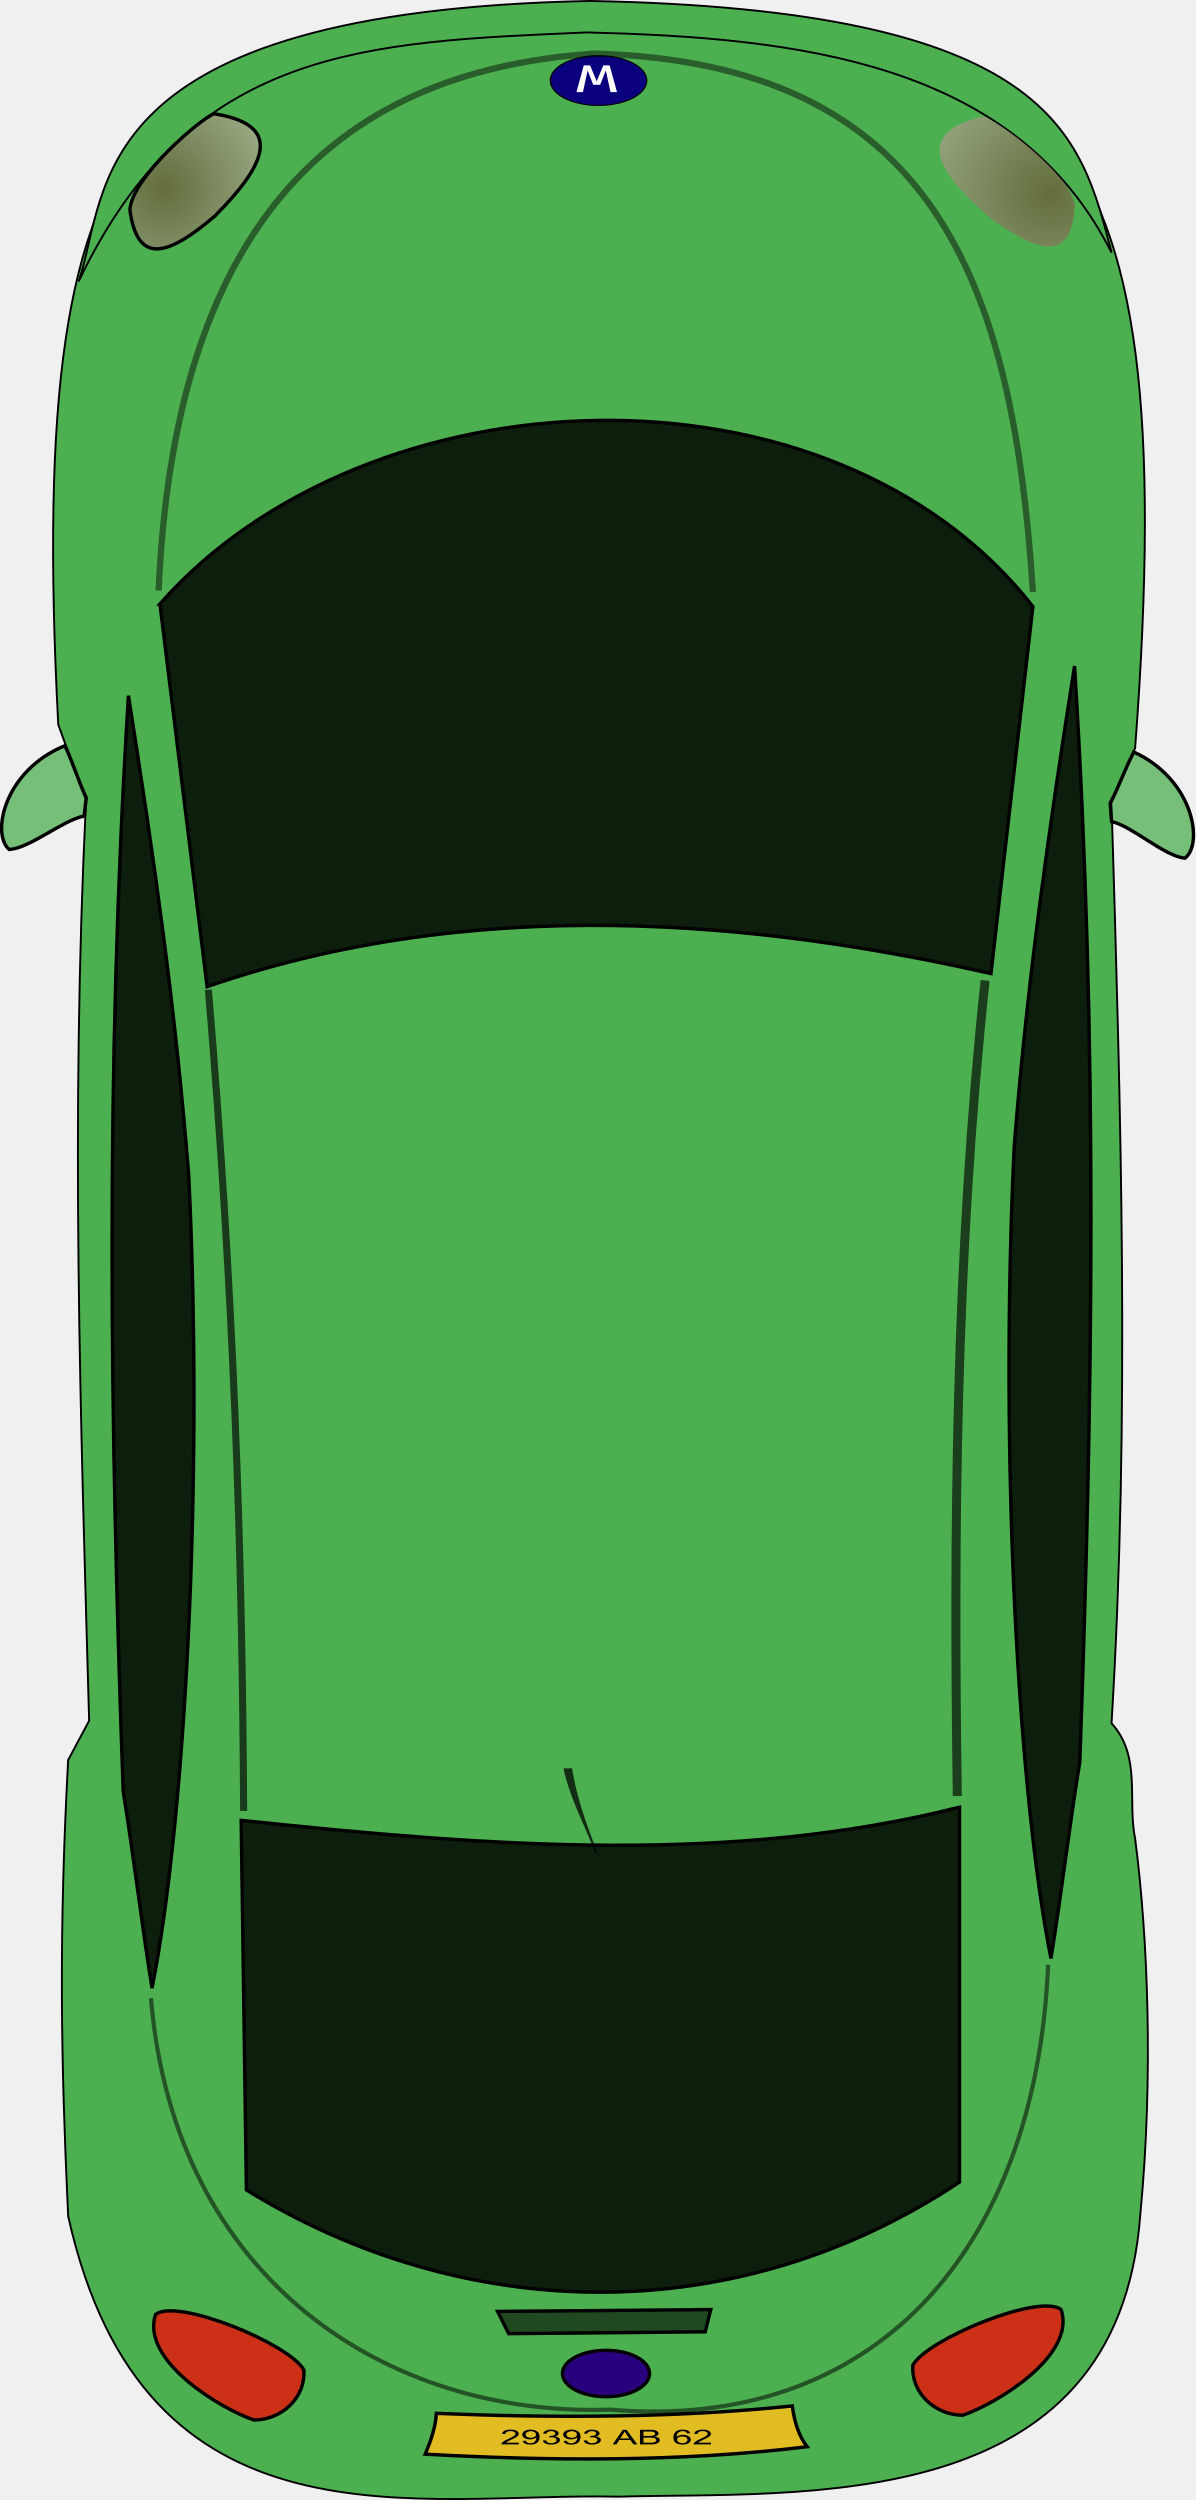
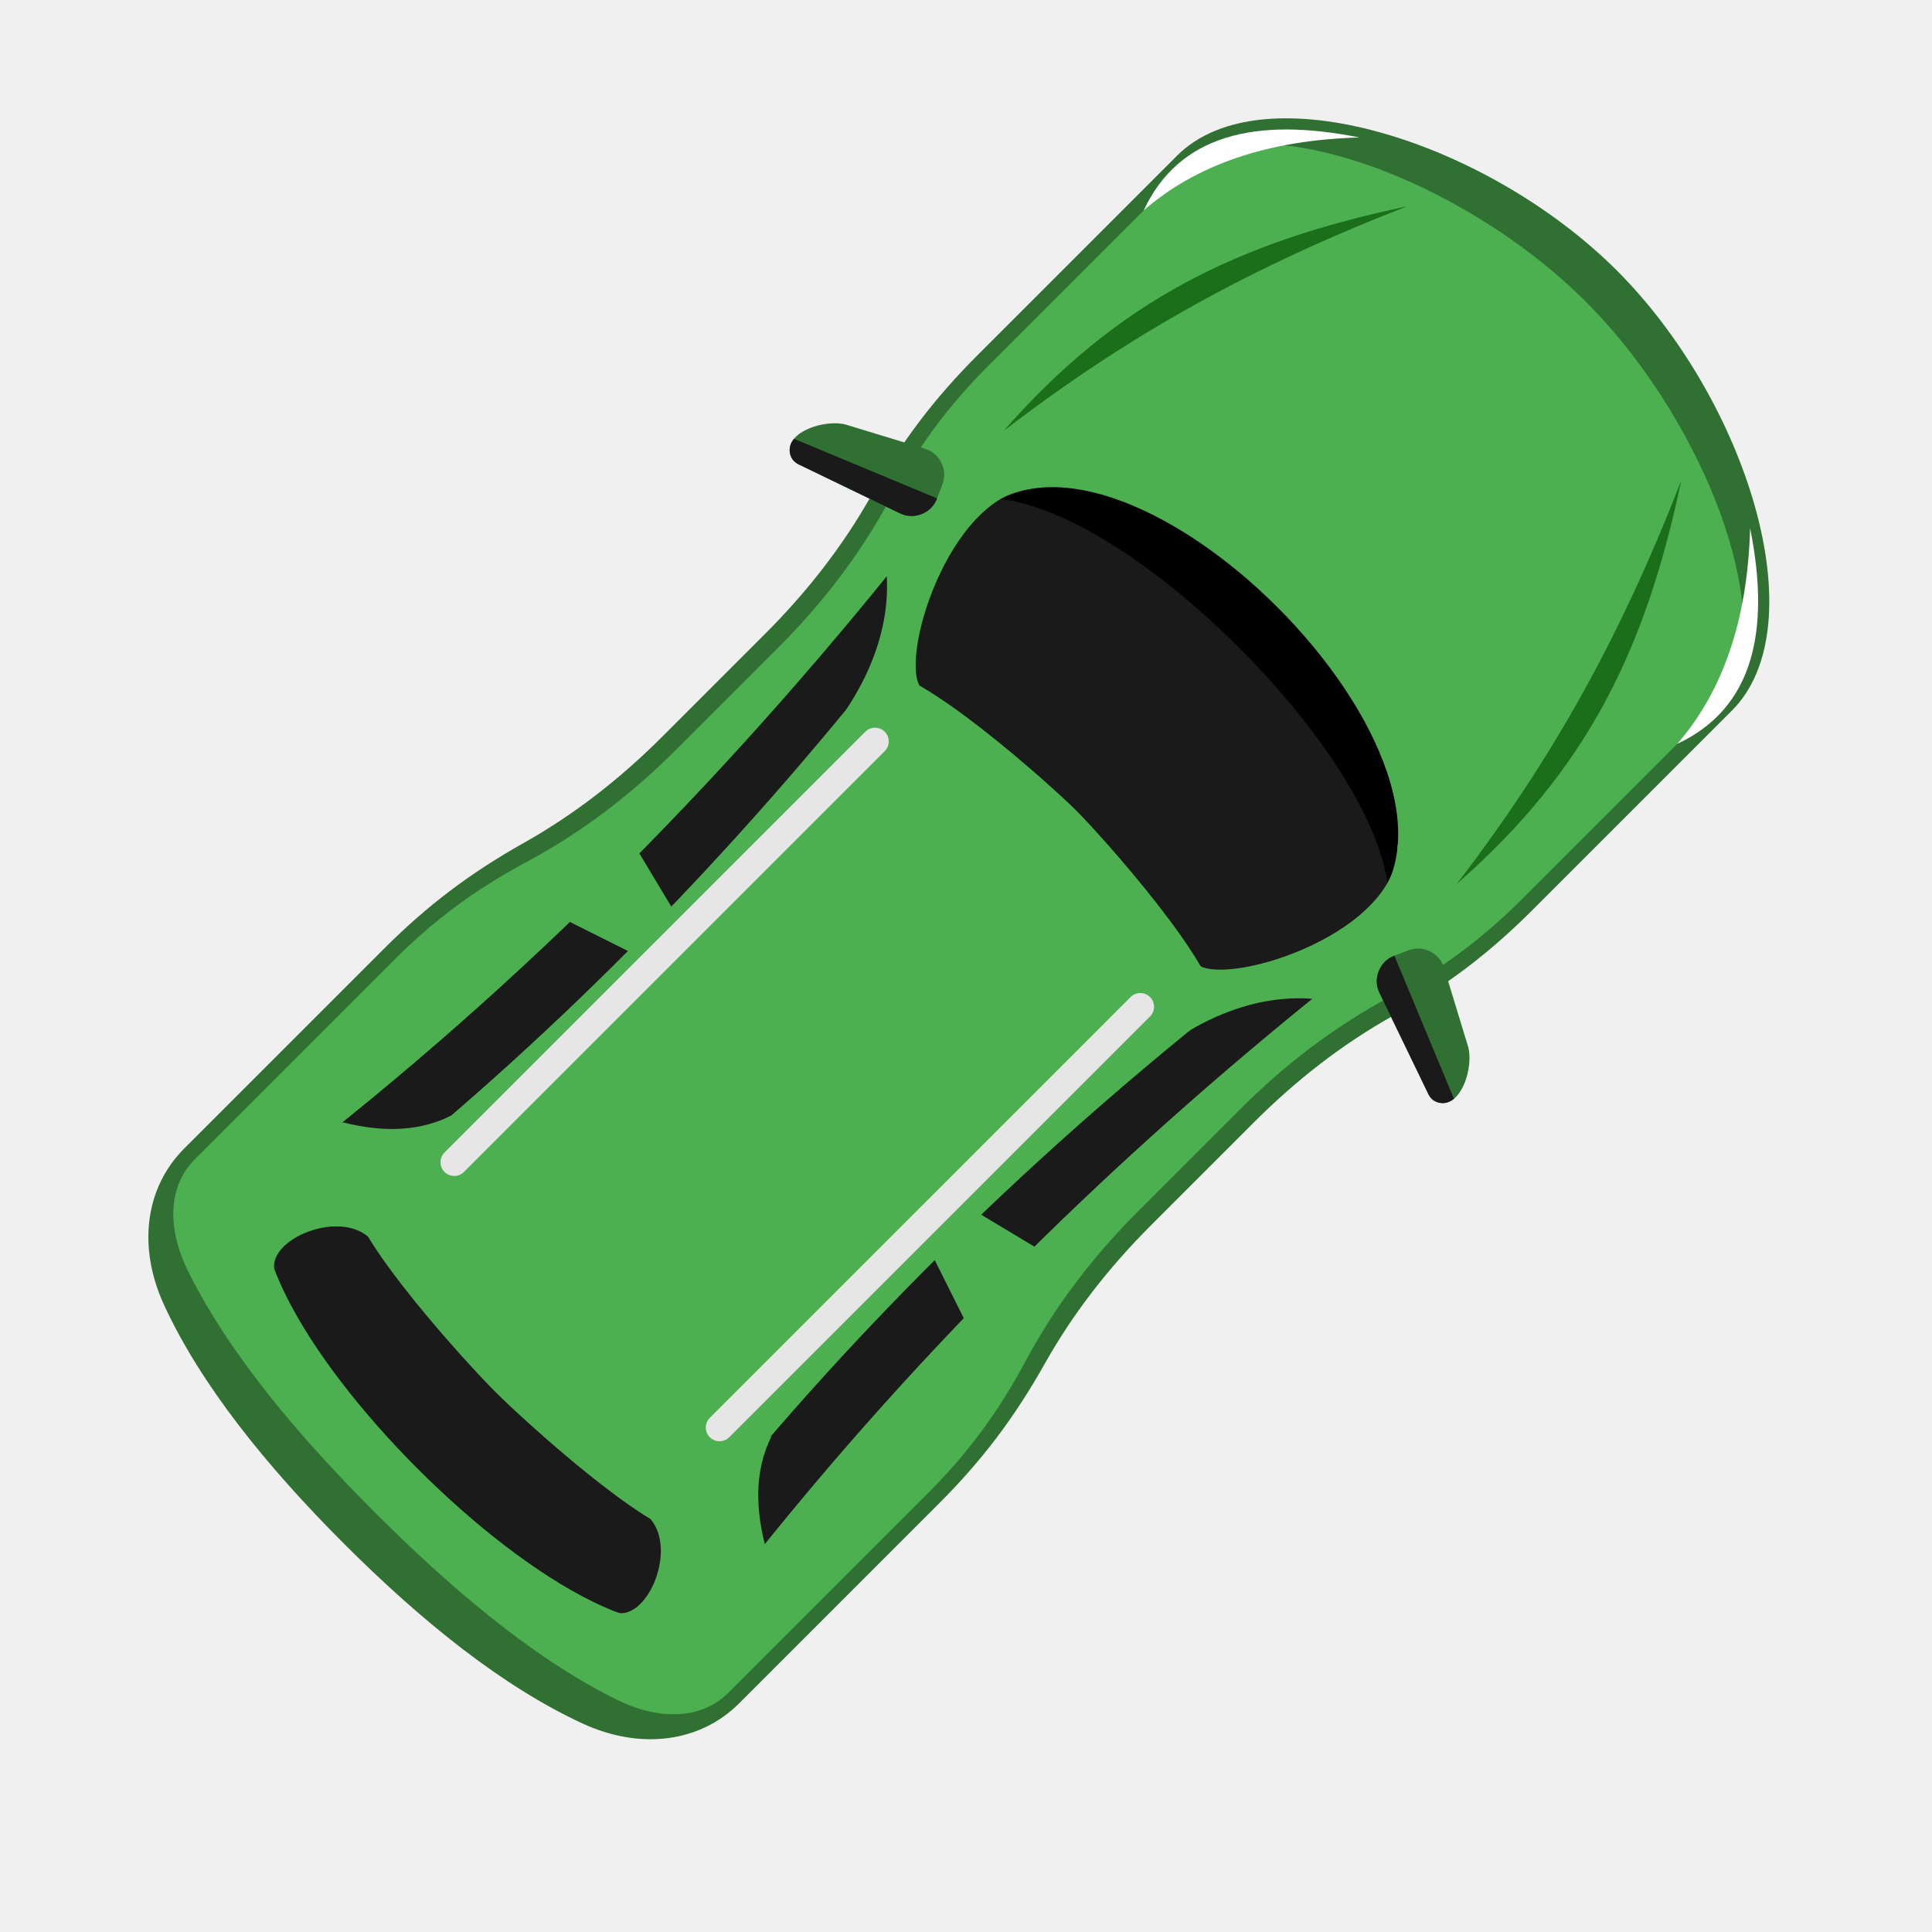
- <svg xmlns="http://www.w3.org/2000/svg" xmlns:xlink="http://www.w3.org/1999/xlink" id="svg1106" viewBox="0 0 464.05 970.73" version="1.0">
-   <defs id="defs1108">
-     <linearGradient id="linearGradient1257">
-       <stop id="stop1258" stop-color="#4caf50" offset="0" />
-       <stop id="stop1259" stop-color="#4caf50" offset="1" />
-     </linearGradient>
-     <linearGradient id="linearGradient1253">
-       <stop id="stop1254" stop-color="#6b5635" offset="0" />
-       <stop id="stop1255" stop-color="#fff" offset="1" />
-     </linearGradient>
-     <radialGradient id="radialGradient2569" fx="208.68" fy="107.57" xlink:href="#linearGradient1253" gradientUnits="userSpaceOnUse" cy="106.33" cx="209.53" gradientTransform="matrix(.98293 0 0 1.0174 -141.49 -36.096)" r="88.778" />
-     <radialGradient id="radialGradient2572" fx="538.56" fy="113.43" xlink:href="#linearGradient1253" gradientUnits="userSpaceOnUse" cy="113.83" cx="537.79" gradientTransform="matrix(1.0195 0 0 .98091 -141.49 -36.096)" r="110.57" />
-     <linearGradient id="linearGradient2575" y2="313.28" xlink:href="#linearGradient1257" gradientUnits="userSpaceOnUse" x2="193.83" gradientTransform="matrix(.90597 0 0 1.1038 -141.49 -36.096)" y1="313.28" x1="156.18" />
-     <linearGradient id="linearGradient2578" y2="310.08" xlink:href="#linearGradient1257" gradientUnits="userSpaceOnUse" x2="681" gradientTransform="matrix(.8892 0 0 1.1246 -141.49 -36.096)" y1="310.08" x1="643.23" />
-     <radialGradient id="radialGradient2584" xlink:href="#linearGradient1257" gradientUnits="userSpaceOnUse" cy="346.26" cx="565.16" gradientTransform="matrix(.66292 0 0 1.5085 -141.49 -36.096)" r="420.99" />
+ <svg xmlns="http://www.w3.org/2000/svg" version="1.1" id="svg16374" xml:space="preserve" width="800" height="800" viewBox="0 0 800 800">
+   <defs id="defs16378">
+     <clipPath clipPathUnits="userSpaceOnUse" id="clipPath16390">
+       <path d="M 0,600 H 600 V 0 H 0 Z" id="path16388" />
+     </clipPath>
  </defs>
-   <path id="path1228" d="m231.35 2.092c175.61 6.158 228.86 30.31 209.41 288.39-3.05 7.13-6.11 14.26-9.16 21.38 3.6 119.1 7.2 238.92 0 357.29 11.69 12.77 6.11 29.86 9.16 44.79 5 38.45 7.12 92.73 2.04 145.57-8.5 118.7-132.17 107.84-202.57 109.93-78.45-1.75-184.26 23.84-213.76-108.92-2.884-61.2-3.604-110.16-0.005-177.12 2.714-5.09 5.429-10.17 8.143-15.26-3.277-117.65-7.274-233.14-1.194-357.26-3.599-9.84-7.198-19.68-10.797-29.51-13.196-254.33 36.949-270.4 208.73-279.28z" fill-rule="evenodd" stroke="#000" stroke-width=".75" fill="url(#radialGradient2584)" />
-   <path id="path1234" d="m431.6 98.096c-37.32-74.309-122.49-83.47-203.59-85.506-86.18 3.733-154.04 5.429-197.47 96.7 11.872-34.606 0.336-104.84 198.49-108.92 179.84 3.398 190.69 51.58 202.57 97.726z" fill-rule="evenodd" stroke="#000" stroke-width=".75" fill="#4caf50" />
-   <path id="path1229" d="m62.092 234.5c80.418-91.28 260.59-99.08 338.97 1.02-5.43 47.5-10.86 95-16.28 142.51-73.97-16.63-190.7-34.27-304.36 5.09-6.113-49.54-12.22-99.08-18.328-148.62z" fill-rule="evenodd" fill-opacity=".831" stroke="#000" stroke-width="1pt" />
-   <path id="path1230" d="m93.648 706.82c99.082 10.52 191.03 16.96 278.91-5.09v145.56c-87.2 58.02-192.73 54.97-276.88 3.05-0.675-47.84-1.353-95.68-2.032-143.52z" fill-rule="evenodd" fill-opacity=".831" stroke="#000" stroke-width="1pt" />
-   <path id="path1232" d="m440.25 292.01c23.24 10.69 27.15 35.63 19.85 41.23-8.14-0.85-20.36-12.39-28.5-14.25-0.17-2.38-0.34-4.75-0.51-7.13 3.39-6.45 5.77-13.4 9.16-19.85z" fill-rule="evenodd" fill-opacity=".75" stroke="#000" stroke-width="1pt" fill="url(#linearGradient2578)" />
-   <path id="path1233" d="m25.21 289.54c-23.691 9.66-28.686 34.4-21.645 40.31 8.173-0.49 20.884-11.47 29.102-12.98 0.274-2.37 0.548-4.73 0.822-7.1-3.106-6.59-5.173-13.64-8.279-20.23z" fill-rule="evenodd" fill-opacity=".75" stroke="#000" stroke-width="1pt" fill="url(#linearGradient2575)" />
-   <path id="path1235" d="m381.72 45.164c-24.94 6.107-20.87 19.34 3.06 39.699 19.51 14.081 31.38 16.457 32.57-5.09-1.7-12.554-30.37-33.252-35.63-34.609z" fill-opacity=".75" fill="url(#radialGradient2572)" fill-rule="evenodd" />
-   <path id="path1236" d="m83.154 44.172c25.346 4.076 22.356 17.594 0.157 39.816-18.311 15.608-29.957 18.932-32.878-2.447 0.679-12.65 27.588-35.593 32.721-37.369z" fill-rule="evenodd" fill-opacity=".75" stroke="#000" stroke-width="1pt" fill="url(#radialGradient2569)" />
-   <path id="path1237" d="m49.877 270.13c-9.161 147.26-7.125 283.32-2.036 425.49 4.072 25.11 7.126 51.24 11.197 76.34 12.385-61.92 20.189-192.55 14.251-315.55-5.259-66.17-13.572-123.68-23.412-186.28z" fill-rule="evenodd" fill-opacity=".831" stroke="#000" stroke-width="1pt" />
-   <path id="path1238" d="m417.24 258.62c9.16 147.26 7.13 283.32 2.04 425.49-4.08 25.11-7.13 51.24-11.2 76.35-12.39-61.93-20.19-192.56-14.25-315.56 5.26-66.16 13.57-123.68 23.41-186.28z" fill-rule="evenodd" fill-opacity=".831" stroke="#000" stroke-width="1pt" />
-   <path id="path1239" d="m193.21 897.5l82.77-0.72-2.16 8.64-76.3 0.72-4.31-8.64z" fill-rule="evenodd" fill-opacity=".581" stroke="#000" stroke-width="1pt" />
-   <path id="path1241" d="m395.16 965.63a16.915 8.997 0 1 1 -33.83 0 16.915 8.997 0 1 1 33.83 0z" fill-rule="evenodd" transform="translate(-142.93 -44.013)" stroke="#000" stroke-width="1pt" fill="#29007d" />
-   <path id="path1242" d="m354.44 918.38c5.52-10.08 49.18-28.08 57.58-21.6 6 18-25.43 36.71-38.15 41.03-10.8 0-20.15-8.64-19.43-19.43z" fill-rule="evenodd" fill-opacity=".718" stroke="#000" stroke-width="1pt" fill="#f00" />
-   <path id="path1243" d="m118 920.24c-5.52-10.08-49.183-28.07-57.58-21.59-5.999 17.99 25.432 36.71 38.148 41.02 10.792 0 20.152-8.63 19.432-19.43z" fill-rule="evenodd" fill-opacity=".718" stroke="#000" stroke-width="1pt" fill="#f00" />
-   <path id="path1244" d="m382.51 380.7c-11.52 107.97-12.24 214.49-10.8 316.7" stroke-opacity=".645" stroke="#000" stroke-width="3.5" fill="none" />
-   <path id="path1245" d="m80.92 384.3c9.837 117.8 13.196 217.61 13.676 318.86" stroke-opacity=".661" stroke="#000" stroke-width="2.75" fill="none" />
-   <path id="path1250" d="m222.3 686.63c-0.46-1.01 0.24 2.22 0.44 3.31 0.4 2.18 0.89 4.33 1.44 6.47 1.64 6.36 3.81 12.52 6.14 18.64 0.57 1.44 1.15 2.88 1.73 4.31l-0.83 0.16c-0.6-1.44-1.2-2.87-1.79-4.3-3.68-9.03-8.73-18.93-10.62-28.59h3.49z" fill-opacity=".75" />
-   <path id="path1251" d="m169.45 937.09c-0.36 5.64-2.16 10.56-4.32 15.84 47.63 2.63 99.21 3.11 148.28-2.88-3-3.84-4.92-9.12-5.76-15.84-43.91 4.56-91.41 4.8-138.2 2.88z" fill-rule="evenodd" stroke="#000" stroke-width="1pt" fill="#e1bd23" />
-   <path id="path1271" d="m393.72 74.536a18.714 11.157 0 1 1 -37.43 0 18.714 11.157 0 1 1 37.43 0z" fill-rule="evenodd" transform="matrix(1 0 0 .86614 -142.6 -33.28)" stroke="#000" stroke-width=".5" fill="#0a007d" />
-   <path id="text1272" d="m165.31-48.445h1.86l1.35 11.427 1.6-7.561h1.99l1.62 7.58 1.35-11.446h1.86l-2.11 14.077h-1.8l-1.91-8.363-1.9 8.363h-1.81l-2.1-14.077z" fill="#fff" transform="scale(1.354 -.73854)" />
-   <path id="path1276" d="m61.583 229.32c6.108-136.88 64.127-201.57 169.49-208.52 130.97 3.917 162.19 87.5 169.99 209.06" stroke-opacity=".468" stroke="#000" stroke-width="2.434" fill="none" />
-   <path id="text1278" d="m150.49 1269.6v0.9h-5.05c0-0.2 0.03-0.4 0.11-0.7 0.13-0.3 0.34-0.6 0.62-1 0.28-0.3 0.69-0.7 1.23-1.1 0.83-0.7 1.39-1.2 1.68-1.6s0.43-0.8 0.43-1.2c0-0.3-0.13-0.7-0.39-0.9-0.27-0.3-0.62-0.4-1.04-0.4-0.45 0-0.81 0.1-1.08 0.4-0.28 0.3-0.41 0.7-0.42 1.1l-0.96-0.1c0.07-0.7 0.32-1.2 0.75-1.6s1-0.6 1.73-0.6 1.31 0.2 1.74 0.6c0.42 0.5 0.64 1 0.64 1.6 0 0.3-0.07 0.6-0.19 0.9-0.13 0.3-0.33 0.6-0.62 0.9s-0.77 0.8-1.45 1.3c-0.56 0.5-0.92 0.8-1.08 1s-0.29 0.3-0.39 0.5h3.74zm1.15-0.9l0.9-0.1c0.07 0.5 0.22 0.8 0.44 1 0.21 0.2 0.49 0.3 0.82 0.3 0.29 0 0.54-0.1 0.76-0.2 0.22-0.2 0.39-0.3 0.53-0.6 0.14-0.2 0.26-0.5 0.35-0.9 0.1-0.3 0.14-0.7 0.14-1.1v-0.2c-0.19 0.3-0.45 0.5-0.77 0.7s-0.68 0.3-1.05 0.3c-0.64 0-1.17-0.2-1.61-0.7-0.43-0.4-0.65-1-0.65-1.8s0.23-1.4 0.68-1.9c0.46-0.4 1.03-0.7 1.72-0.7 0.49 0 0.95 0.2 1.36 0.4 0.41 0.3 0.72 0.7 0.93 1.2 0.22 0.5 0.32 1.2 0.32 2.1 0 1-0.1 1.8-0.31 2.4-0.22 0.5-0.53 1-0.95 1.3s-0.91 0.4-1.47 0.4c-0.6 0-1.08-0.1-1.46-0.5-0.38-0.3-0.61-0.8-0.68-1.4zm3.83-3.3c0-0.6-0.14-1-0.43-1.3-0.28-0.3-0.63-0.5-1.03-0.5-0.42 0-0.78 0.2-1.09 0.5-0.31 0.4-0.46 0.8-0.46 1.3s0.15 0.9 0.44 1.2 0.65 0.5 1.08 0.5c0.44 0 0.79-0.2 1.07-0.5s0.42-0.7 0.42-1.2zm1.97 3.1l0.93-0.1c0.11 0.5 0.29 0.9 0.55 1.1s0.57 0.4 0.95 0.4c0.44 0 0.81-0.2 1.11-0.5 0.31-0.3 0.46-0.7 0.46-1.1 0-0.5-0.14-0.8-0.42-1.1-0.29-0.3-0.64-0.4-1.08-0.4-0.17 0-0.39 0-0.66 0.1l0.11-0.8h0.15c0.4 0 0.76-0.1 1.07-0.3 0.32-0.2 0.48-0.6 0.48-1 0-0.3-0.11-0.6-0.35-0.9-0.23-0.2-0.53-0.3-0.9-0.3-0.36 0-0.66 0.1-0.91 0.4-0.24 0.2-0.4 0.5-0.46 1l-0.94-0.2c0.11-0.6 0.37-1.1 0.78-1.4 0.41-0.4 0.91-0.6 1.51-0.6 0.42 0 0.8 0.1 1.15 0.3s0.62 0.4 0.81 0.7c0.18 0.3 0.28 0.7 0.28 1s-0.09 0.6-0.27 0.9-0.44 0.5-0.78 0.7c0.45 0.1 0.8 0.3 1.05 0.6s0.37 0.8 0.37 1.2c0 0.7-0.24 1.3-0.73 1.7-0.48 0.5-1.1 0.7-1.84 0.7-0.67 0-1.23-0.2-1.67-0.6s-0.69-0.9-0.75-1.5zm6.06 0.2l0.9-0.1c0.08 0.5 0.23 0.8 0.44 1 0.22 0.2 0.49 0.3 0.83 0.3 0.29 0 0.54-0.1 0.76-0.2 0.21-0.2 0.39-0.3 0.53-0.6 0.14-0.2 0.25-0.5 0.35-0.9 0.09-0.3 0.14-0.7 0.14-1.1 0 0 0-0.1-0.01-0.2-0.18 0.3-0.44 0.5-0.76 0.7-0.33 0.2-0.68 0.3-1.06 0.3-0.63 0-1.16-0.2-1.6-0.7-0.44-0.4-0.66-1-0.66-1.8s0.23-1.4 0.69-1.9c0.45-0.4 1.02-0.7 1.71-0.7 0.5 0 0.95 0.2 1.36 0.4 0.41 0.3 0.73 0.7 0.94 1.2s0.32 1.2 0.32 2.1c0 1-0.11 1.8-0.32 2.4-0.21 0.5-0.52 1-0.94 1.3s-0.91 0.4-1.47 0.4c-0.6 0-1.09-0.1-1.46-0.5-0.38-0.3-0.61-0.8-0.69-1.4zm3.84-3.3c0-0.6-0.14-1-0.43-1.3s-0.63-0.5-1.03-0.5c-0.42 0-0.78 0.2-1.09 0.5-0.31 0.4-0.46 0.8-0.46 1.3s0.14 0.9 0.44 1.2c0.29 0.3 0.65 0.5 1.08 0.5s0.79-0.2 1.07-0.5 0.42-0.7 0.42-1.2zm1.96 3.1l0.94-0.1c0.11 0.5 0.29 0.9 0.55 1.1s0.57 0.4 0.94 0.4c0.44 0 0.81-0.2 1.12-0.5 0.3-0.3 0.45-0.7 0.45-1.1 0-0.5-0.14-0.8-0.42-1.1s-0.64-0.4-1.07-0.4c-0.18 0-0.4 0-0.66 0.1l0.1-0.8h0.15c0.4 0 0.76-0.1 1.08-0.3s0.48-0.6 0.48-1c0-0.3-0.12-0.6-0.35-0.9-0.23-0.2-0.53-0.3-0.9-0.3-0.36 0-0.67 0.1-0.91 0.4-0.24 0.2-0.4 0.5-0.47 1l-0.94-0.2c0.12-0.6 0.38-1.1 0.79-1.4 0.4-0.4 0.91-0.6 1.51-0.6 0.42 0 0.8 0.1 1.15 0.3s0.62 0.4 0.8 0.7c0.19 0.3 0.28 0.7 0.28 1s-0.09 0.6-0.26 0.9c-0.18 0.3-0.44 0.5-0.79 0.7 0.45 0.1 0.8 0.3 1.05 0.6s0.38 0.8 0.38 1.2c0 0.7-0.25 1.3-0.73 1.7-0.49 0.5-1.1 0.7-1.84 0.7-0.67 0-1.23-0.2-1.67-0.6s-0.7-0.9-0.76-1.5zm8.43 2l2.93-7.6h1.08l3.13 7.6h-1.15l-0.89-2.3h-3.19l-0.84 2.3h-1.07zm2.2-3.1h2.58l-0.79-2.1c-0.24-0.7-0.43-1.2-0.54-1.6-0.1 0.5-0.24 0.9-0.41 1.4l-0.84 2.3zm5.71 3.1v-7.6h2.86c0.59 0 1.06 0 1.41 0.2s0.63 0.4 0.82 0.7c0.2 0.3 0.3 0.7 0.3 1s-0.08 0.7-0.26 0.9c-0.18 0.3-0.45 0.6-0.8 0.7 0.46 0.2 0.81 0.4 1.06 0.7 0.25 0.4 0.37 0.7 0.37 1.2 0 0.3-0.07 0.7-0.22 1s-0.34 0.5-0.56 0.7-0.5 0.3-0.84 0.4c-0.33 0.1-0.74 0.1-1.23 0.1h-2.91zm1.01-4.4h1.65c0.45 0 0.77-0.1 0.96-0.1 0.26-0.1 0.45-0.2 0.58-0.4s0.2-0.4 0.2-0.7c0-0.2-0.06-0.4-0.18-0.6s-0.3-0.4-0.52-0.4c-0.23-0.1-0.62-0.1-1.16-0.1h-1.53v2.3zm0 3.5h2.59c0.23-0.1 0.43-0.2 0.58-0.2 0.16-0.1 0.29-0.3 0.39-0.5s0.15-0.4 0.15-0.6c0-0.3-0.08-0.5-0.22-0.8-0.15-0.2-0.35-0.3-0.61-0.4s-0.63-0.1-1.11-0.1h-1.77v2.6zm13.59-4.9l-0.93 0.1c-0.08-0.4-0.2-0.6-0.36-0.8-0.25-0.3-0.56-0.4-0.93-0.4-0.3 0-0.56 0.1-0.79 0.3-0.29 0.2-0.53 0.5-0.7 0.9s-0.25 1-0.26 1.8c0.22-0.4 0.5-0.6 0.83-0.8 0.32-0.2 0.66-0.3 1.02-0.3 0.63 0 1.16 0.3 1.6 0.7 0.44 0.5 0.66 1.1 0.66 1.8 0 0.5-0.11 0.9-0.31 1.4-0.21 0.4-0.49 0.7-0.85 0.9-0.37 0.2-0.78 0.3-1.23 0.3-0.78 0-1.42-0.3-1.91-0.8-0.5-0.6-0.74-1.6-0.74-2.9 0-1.4 0.27-2.5 0.81-3.2 0.48-0.6 1.12-0.9 1.93-0.9 0.6 0 1.09 0.2 1.47 0.5 0.38 0.4 0.61 0.8 0.69 1.4zm-3.82 3.3c0 0.3 0.06 0.7 0.2 1 0.14 0.2 0.33 0.5 0.58 0.6 0.24 0.2 0.5 0.3 0.77 0.3 0.4 0 0.74-0.2 1.02-0.5 0.29-0.3 0.43-0.8 0.43-1.3s-0.14-1-0.42-1.3-0.64-0.4-1.07-0.4c-0.42 0-0.78 0.1-1.07 0.4-0.3 0.3-0.44 0.7-0.44 1.2zm9.82 1.6v0.9h-5.05c0-0.2 0.03-0.4 0.11-0.7 0.13-0.3 0.34-0.6 0.62-1 0.28-0.3 0.69-0.7 1.22-1.1 0.83-0.7 1.39-1.2 1.69-1.6 0.29-0.4 0.43-0.8 0.43-1.2 0-0.3-0.13-0.7-0.4-0.9-0.26-0.3-0.61-0.4-1.03-0.4-0.46 0-0.82 0.1-1.09 0.4s-0.4 0.7-0.41 1.1l-0.96-0.1c0.07-0.7 0.31-1.2 0.74-1.6s1.01-0.6 1.74-0.6 1.31 0.2 1.74 0.6c0.42 0.5 0.64 1 0.64 1.6 0 0.3-0.07 0.6-0.19 0.9-0.13 0.3-0.33 0.6-0.62 0.9s-0.78 0.8-1.45 1.3c-0.56 0.5-0.92 0.8-1.08 1s-0.29 0.3-0.4 0.5h3.75z" transform="scale(1.3386 .74706)" />
-   <path id="path1281" d="m406.98 762.9c-4.8 112.29-68.62 181.39-169.87 172.75-86.85 2.88-169.39-50.38-178.5-159.79" stroke-opacity=".524" stroke="#000" stroke-width="1.625" fill="none" />
+   <g id="g16382" transform="matrix(1.333333,0,0,-1.333333,0,800)">
+     <g id="g16384">
+       <g id="g16386" clip-path="url(#clipPath16390)">
+         <path d="m 270.654,446.218 c -8.761,-15.558 -19.636,-29.65 -33.123,-43.137 l -31.728,-31.727 c -13.487,-13.488 -27.578,-24.363 -43.136,-33.123 -16.86,-9.494 -30.009,-19.457 -43.554,-33.003 L 57.249,243.363 C 45.04,231.156 42.663,212.67 50.98,194.661 c 11.323,-24.513 31.345,-49.573 55.832,-74.059 24.487,-24.488 49.548,-44.508 74.061,-55.831 18.009,-8.32 36.494,-5.94 48.703,6.267 l 61.861,61.862 c 13.545,13.545 23.508,26.695 33.004,43.555 8.758,15.558 19.637,29.652 33.125,43.14 l 31.725,31.724 c 13.488,13.49 27.58,24.364 43.139,33.126 16.859,9.494 30.011,19.457 43.556,33.004 l 61.86,61.862 c 26.605,26.604 4.515,96.448 -35.68,136.645 -40.197,40.195 -110.039,62.285 -136.645,35.681 l -61.865,-61.866 c -13.544,-13.543 -23.509,-26.693 -33.002,-43.553" style="fill:#317033;fill-opacity:1;fill-rule:evenodd;stroke:none" id="path16392" />
+         <path d="m 276.625,445.446 c 8.407,15.705 17.837,28.492 30.352,41.007 l 61.865,61.864 c 8.81,8.813 26.361,7.625 38.211,5.307 20.713,-4.055 42.388,-14.431 60.156,-26.532 8.992,-6.125 17.578,-13.074 25.299,-20.795 7.721,-7.72 14.67,-16.305 20.795,-25.298 12.101,-17.769 22.476,-39.443 26.531,-60.156 2.318,-11.851 3.508,-29.401 -5.307,-38.214 L 472.664,320.768 C 460.15,308.254 447.363,298.822 431.658,290.414 414.293,281.118 398.953,269.325 385.119,255.49 L 353.395,223.766 C 339.561,209.933 327.766,194.591 318.469,177.227 310.063,161.521 300.632,148.733 288.118,136.22 L 226.253,74.356 c -9.106,-9.107 -22.773,-8.091 -34.55,-2.292 -27.329,13.466 -53.649,36.611 -75.234,58.196 -21.584,21.583 -44.728,47.902 -58.192,75.232 -5.803,11.778 -6.819,25.443 2.29,34.552 l 61.865,61.865 c 12.514,12.514 25.302,21.945 41.006,30.353 17.364,9.295 32.703,21.088 46.536,34.92 l 31.728,31.726 c 13.833,13.834 25.627,29.174 34.923,46.538" style="fill:#4caf50;fill-opacity:1;fill-rule:evenodd;stroke:none" id="path16394" />
+         <path d="M 301.176,437.699 C 344.504,486.506 471.619,359.83 423.51,315.366 382.732,356.142 341.953,396.921 301.176,437.699" style="fill:#000000;fill-opacity:1;fill-rule:evenodd;stroke:none" id="path16396" />
+         <path d="M 288.236,437.14 C 229.357,362.047 163.243,294.919 88.447,237.35 c -19.688,-15.154 6.446,-58.696 41.339,-93.558 34.861,-34.893 78.403,-61.025 93.556,-41.338 57.572,74.794 124.697,140.909 199.791,199.789 21.806,17.098 -3.354,61.702 -38.307,96.59 -34.887,34.952 -79.49,60.113 -96.59,38.307" style="fill:#1a1a1a;fill-opacity:1;fill-rule:evenodd;stroke:none" id="path16398" />
+         <path d="m 272.482,391.576 c 12.387,1.822 54,-35.538 61.776,-43.312 7.775,-7.774 45.135,-49.387 43.312,-61.775 C 317.188,238.18 261.958,183.902 214.01,123.186 c -13.486,1.178 -51.341,35.716 -60.227,44.603 -8.888,8.888 -43.426,46.741 -44.605,60.229 60.718,47.947 114.995,103.176 163.304,163.558" style="fill:#4caf50;fill-opacity:1;fill-rule:evenodd;stroke:none" id="path16400" />
+         <path d="m 285.542,387.092 c -5.823,10.698 10.546,62.014 37.599,61.458 -9.346,12.052 -36.367,7.368 -49.738,-16.797 3.163,-9.278 4.72,-29.152 -10.635,-52.149 2.068,-4.966 14.82,-2.485 22.774,7.488" style="fill:#4caf50;fill-opacity:1;fill-rule:evenodd;stroke:none" id="path16402" />
+         <path d="m 140.133,253.561 c -8.949,-4.533 -19.972,-5.606 -33.75,-2.09 -21.714,-7.782 -45.846,-14.342 -21.239,-45.492 -1.156,9.372 19.567,17.987 29.124,10.005 8.622,12.526 17.243,25.051 25.865,37.577" style="fill:#4caf50;fill-opacity:1;fill-rule:evenodd;stroke:none" id="path16404" />
+         <path d="m 239.66,154.032 c -4.533,-8.948 -5.606,-19.97 -2.09,-33.748 -7.781,-21.716 -14.342,-45.847 -45.489,-21.24 9.37,-1.157 17.986,19.568 10.003,29.127 12.525,8.62 25.05,17.24 37.576,25.861" style="fill:#4caf50;fill-opacity:1;fill-rule:evenodd;stroke:none" id="path16406" />
+         <path d="M 268.725,372.754 138.045,242.075 c -1.66,-1.66 -1.66,-4.375 0,-6.034 l 0.001,-0.002 c 1.662,-1.659 4.375,-1.659 6.035,0 l 130.68,130.679 c 1.659,1.661 1.659,4.375 -0.002,6.036 -1.659,1.659 -4.374,1.659 -6.034,0" style="fill:#e6e6e6;fill-opacity:1;fill-rule:evenodd;stroke:none" id="path16408" />
+         <path d="M 351.117,290.363 220.438,159.684 c -1.661,-1.66 -1.66,-4.374 0,-6.035 1.659,-1.66 4.374,-1.66 6.035,0 l 130.679,130.678 c 1.659,1.659 1.659,4.376 -0.002,6.036 -1.66,1.659 -4.375,1.659 -6.033,0" style="fill:#e6e6e6;fill-opacity:1;fill-rule:evenodd;stroke:none" id="path16410" />
+         <path d="m 210.478,315.111 -14.486,24.145 -23.388,-23.39 25.953,-12.976 z" style="fill:#4caf50;fill-opacity:1;fill-rule:evenodd;stroke:none" id="path16412" />
+         <path d="m 300.006,225.582 24.144,-14.485 -23.389,-23.389 -12.977,25.954 z" style="fill:#4caf50;fill-opacity:1;fill-rule:evenodd;stroke:none" id="path16414" />
+         <path d="m 452.404,325.488 c 40.196,35.198 58.58,72.287 69.715,125.246 -18.805,-48.357 -39.922,-86.463 -69.715,-125.246 M 311.697,466.194 c 35.199,40.197 72.289,58.582 125.246,69.715 -48.355,-18.804 -86.461,-39.922 -125.246,-69.715" style="fill:#1b6f1b;fill-opacity:1;fill-rule:evenodd;stroke:none" id="path16416" />
+         <path d="m 422.189,557.305 c -32.595,6.518 -56.13,0.621 -66.998,-22.636 16.207,14.068 38.319,21.846 66.998,22.636" style="fill:#ffffff;fill-opacity:1;fill-rule:evenodd;stroke:none" id="path16418" />
+         <path d="m 543.516,435.979 c 6.519,-32.596 0.621,-56.132 -22.637,-66.999 14.068,16.207 21.846,38.32 22.637,66.999" style="fill:#ffffff;fill-opacity:1;fill-rule:evenodd;stroke:none" id="path16420" />
+         <path d="m 372.6,300.033 c 10.701,-5.823 62.015,10.546 61.459,37.599 12.052,-9.346 7.369,-36.368 -16.797,-49.737 -9.278,3.161 -29.153,4.719 -52.147,-10.636 -4.969,2.067 -2.488,14.82 7.485,22.774" style="fill:#4caf50;fill-opacity:1;fill-rule:evenodd;stroke:none" id="path16422" />
+         <path d="m 287.216,460.658 -24.316,7.415 c -6.135,1.87 -18.921,-1.905 -17.565,-8.837 0.303,-1.545 1.227,-2.745 2.644,-3.429 l 31.438,-15.199 c 2.216,-1.071 4.529,-1.154 6.819,-0.244 2.287,0.91 3.911,2.56 4.787,4.862 l 1.641,4.315 c 0.866,2.275 0.758,4.556 -0.313,6.74 -1.07,2.186 -2.808,3.666 -5.135,4.377" style="fill:#317033;fill-opacity:1;fill-rule:evenodd;stroke:none" id="path16424" />
+         <path d="m 246.572,463.716 c -1.055,-1.28 -1.568,-2.785 -1.237,-4.48 0.303,-1.545 1.227,-2.745 2.644,-3.429 l 31.438,-15.199 c 2.216,-1.071 4.529,-1.154 6.819,-0.244 2.287,0.91 3.911,2.56 4.787,4.862 z" style="fill:#1a1a1a;fill-opacity:1;fill-rule:evenodd;stroke:none" id="path16426" />
+         <path d="m 448.475,299.399 7.416,-24.315 c 1.869,-6.135 -1.907,-18.923 -8.838,-17.566 -1.545,0.302 -2.744,1.228 -3.43,2.645 l -15.197,31.436 c -1.072,2.216 -1.155,4.531 -0.244,6.819 0.91,2.287 2.558,3.913 4.861,4.787 l 4.314,1.642 c 2.276,0.865 4.557,0.759 6.741,-0.311 2.187,-1.071 3.666,-2.808 4.377,-5.137" style="fill:#317033;fill-opacity:1;fill-rule:evenodd;stroke:none" id="path16428" />
+         <path d="m 451.533,258.755 c -1.281,-1.054 -2.785,-1.568 -4.48,-1.237 -1.545,0.302 -2.744,1.228 -3.43,2.645 l -15.197,31.436 c -1.072,2.216 -1.155,4.531 -0.244,6.819 0.91,2.287 2.558,3.913 4.861,4.787 z" style="fill:#1a1a1a;fill-opacity:1;fill-rule:evenodd;stroke:none" id="path16430" />
+       </g>
+     </g>
+   </g>
</svg>
